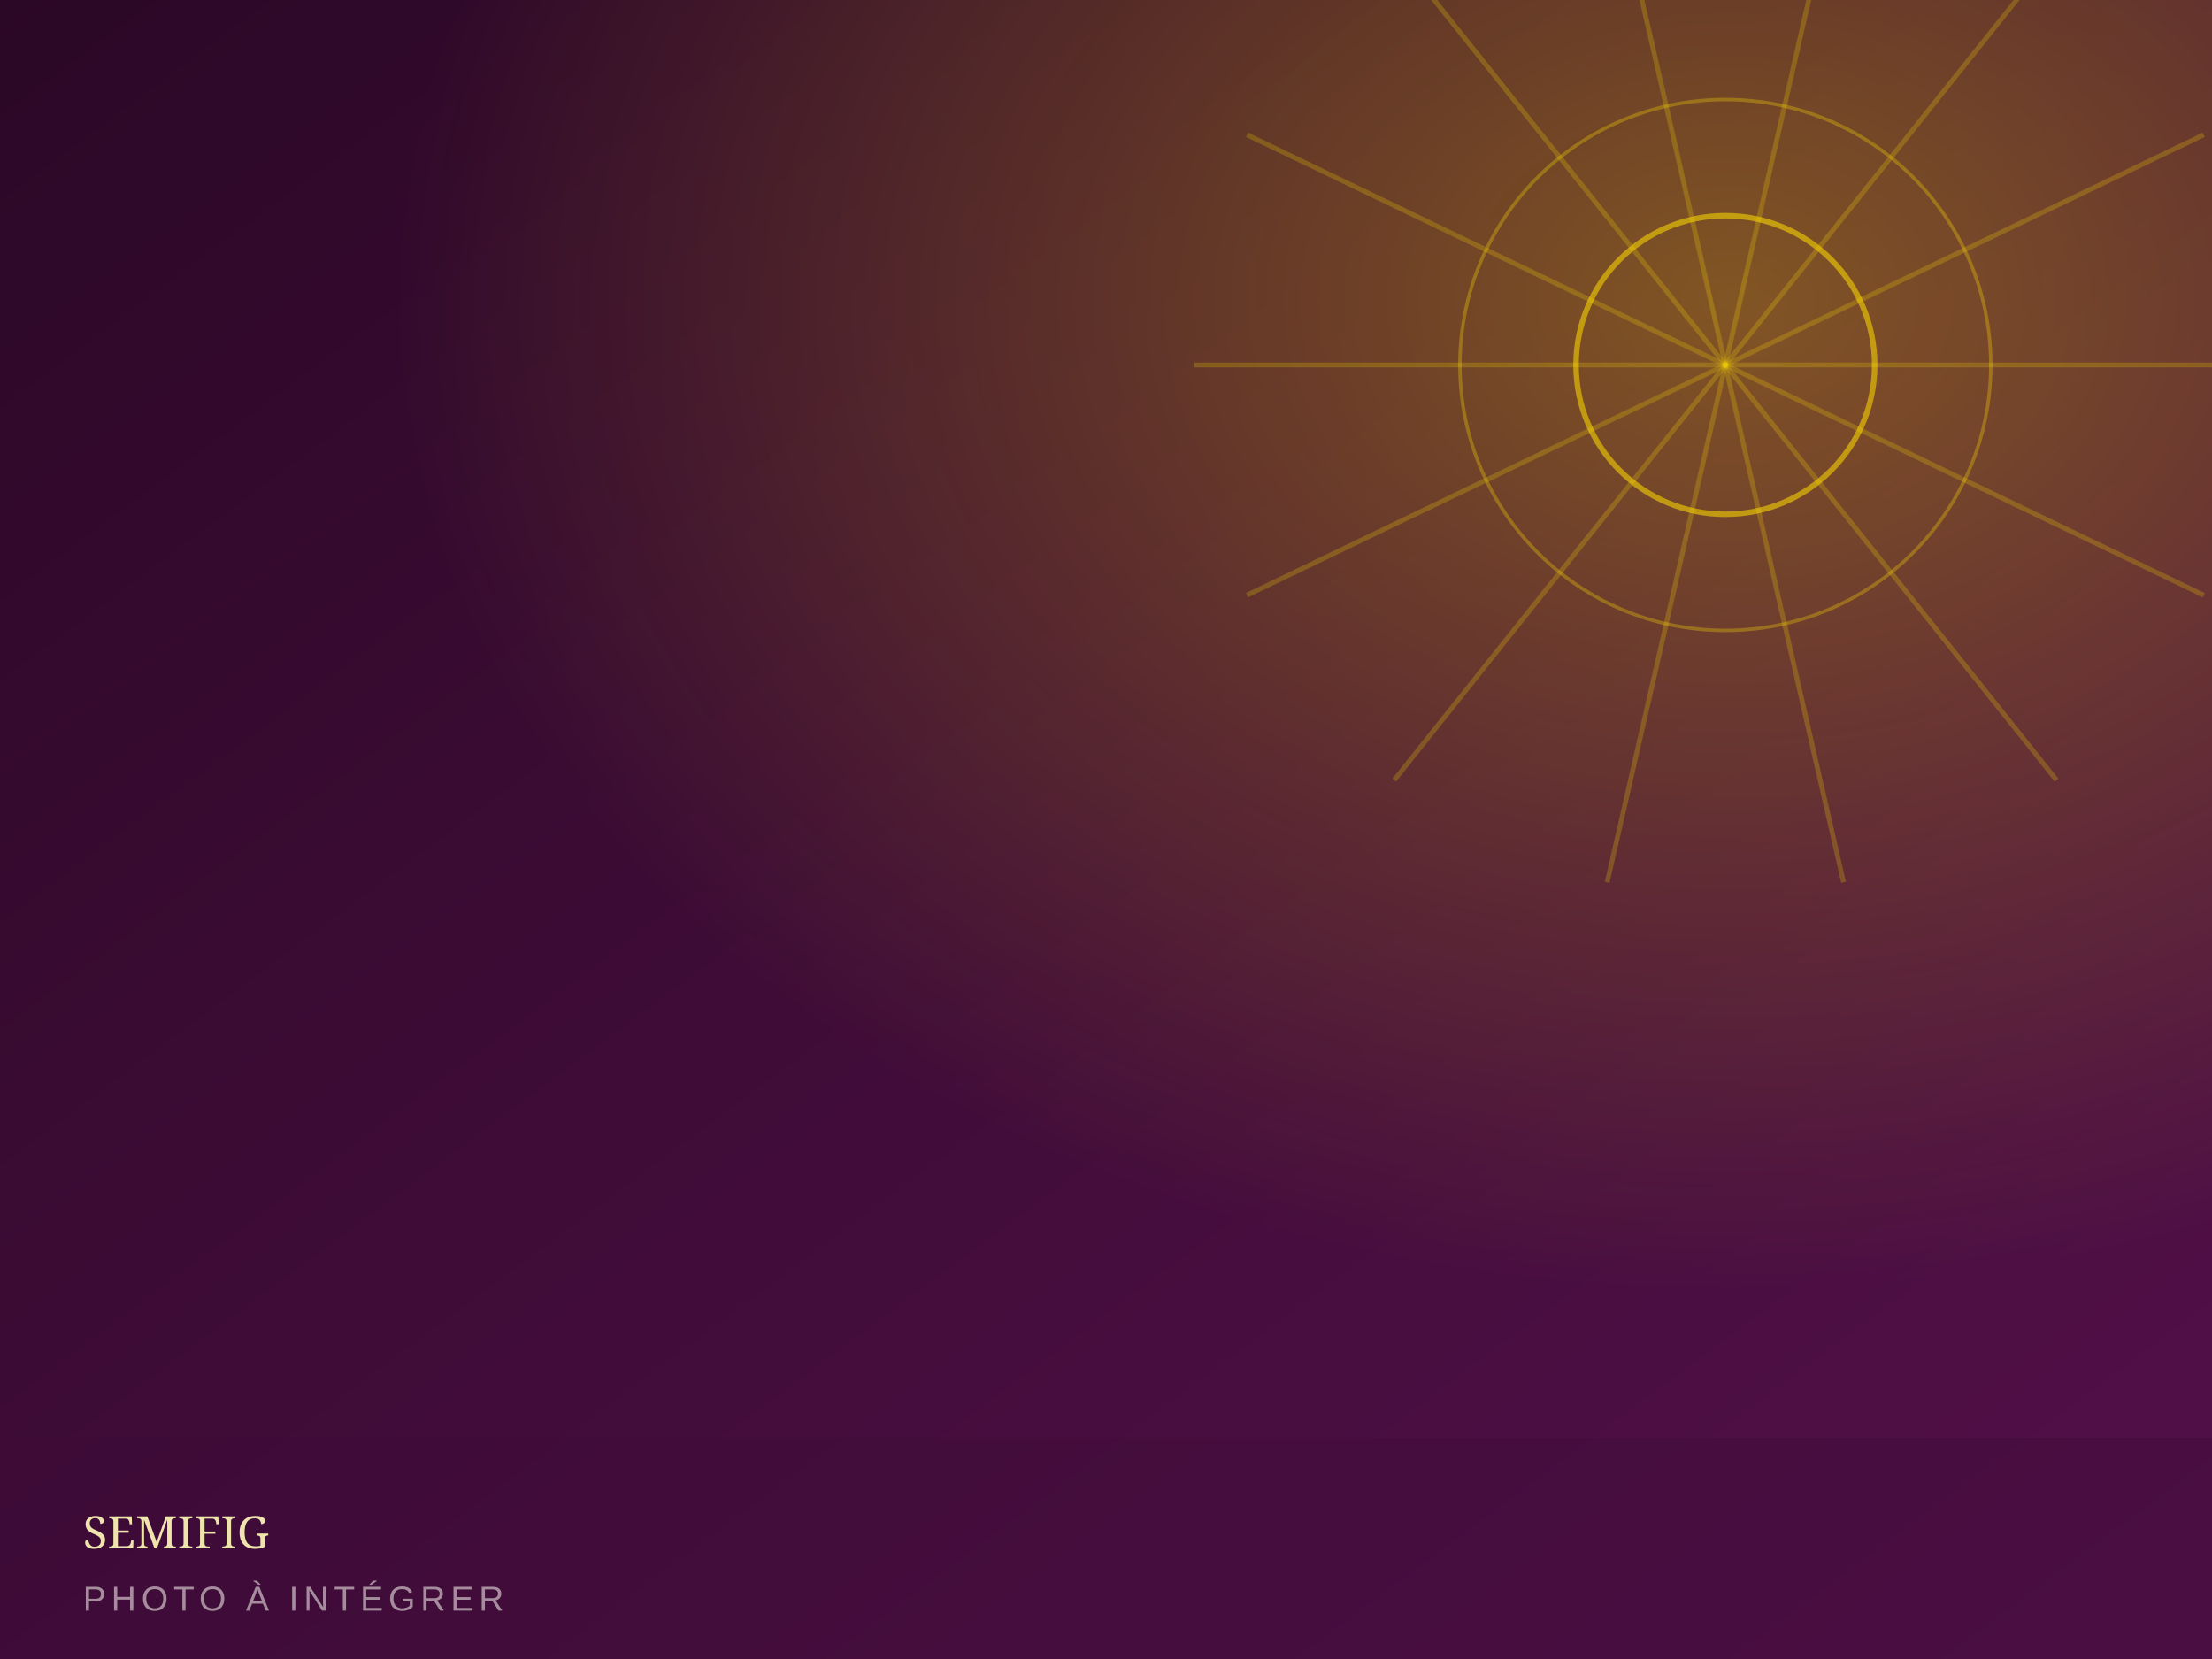
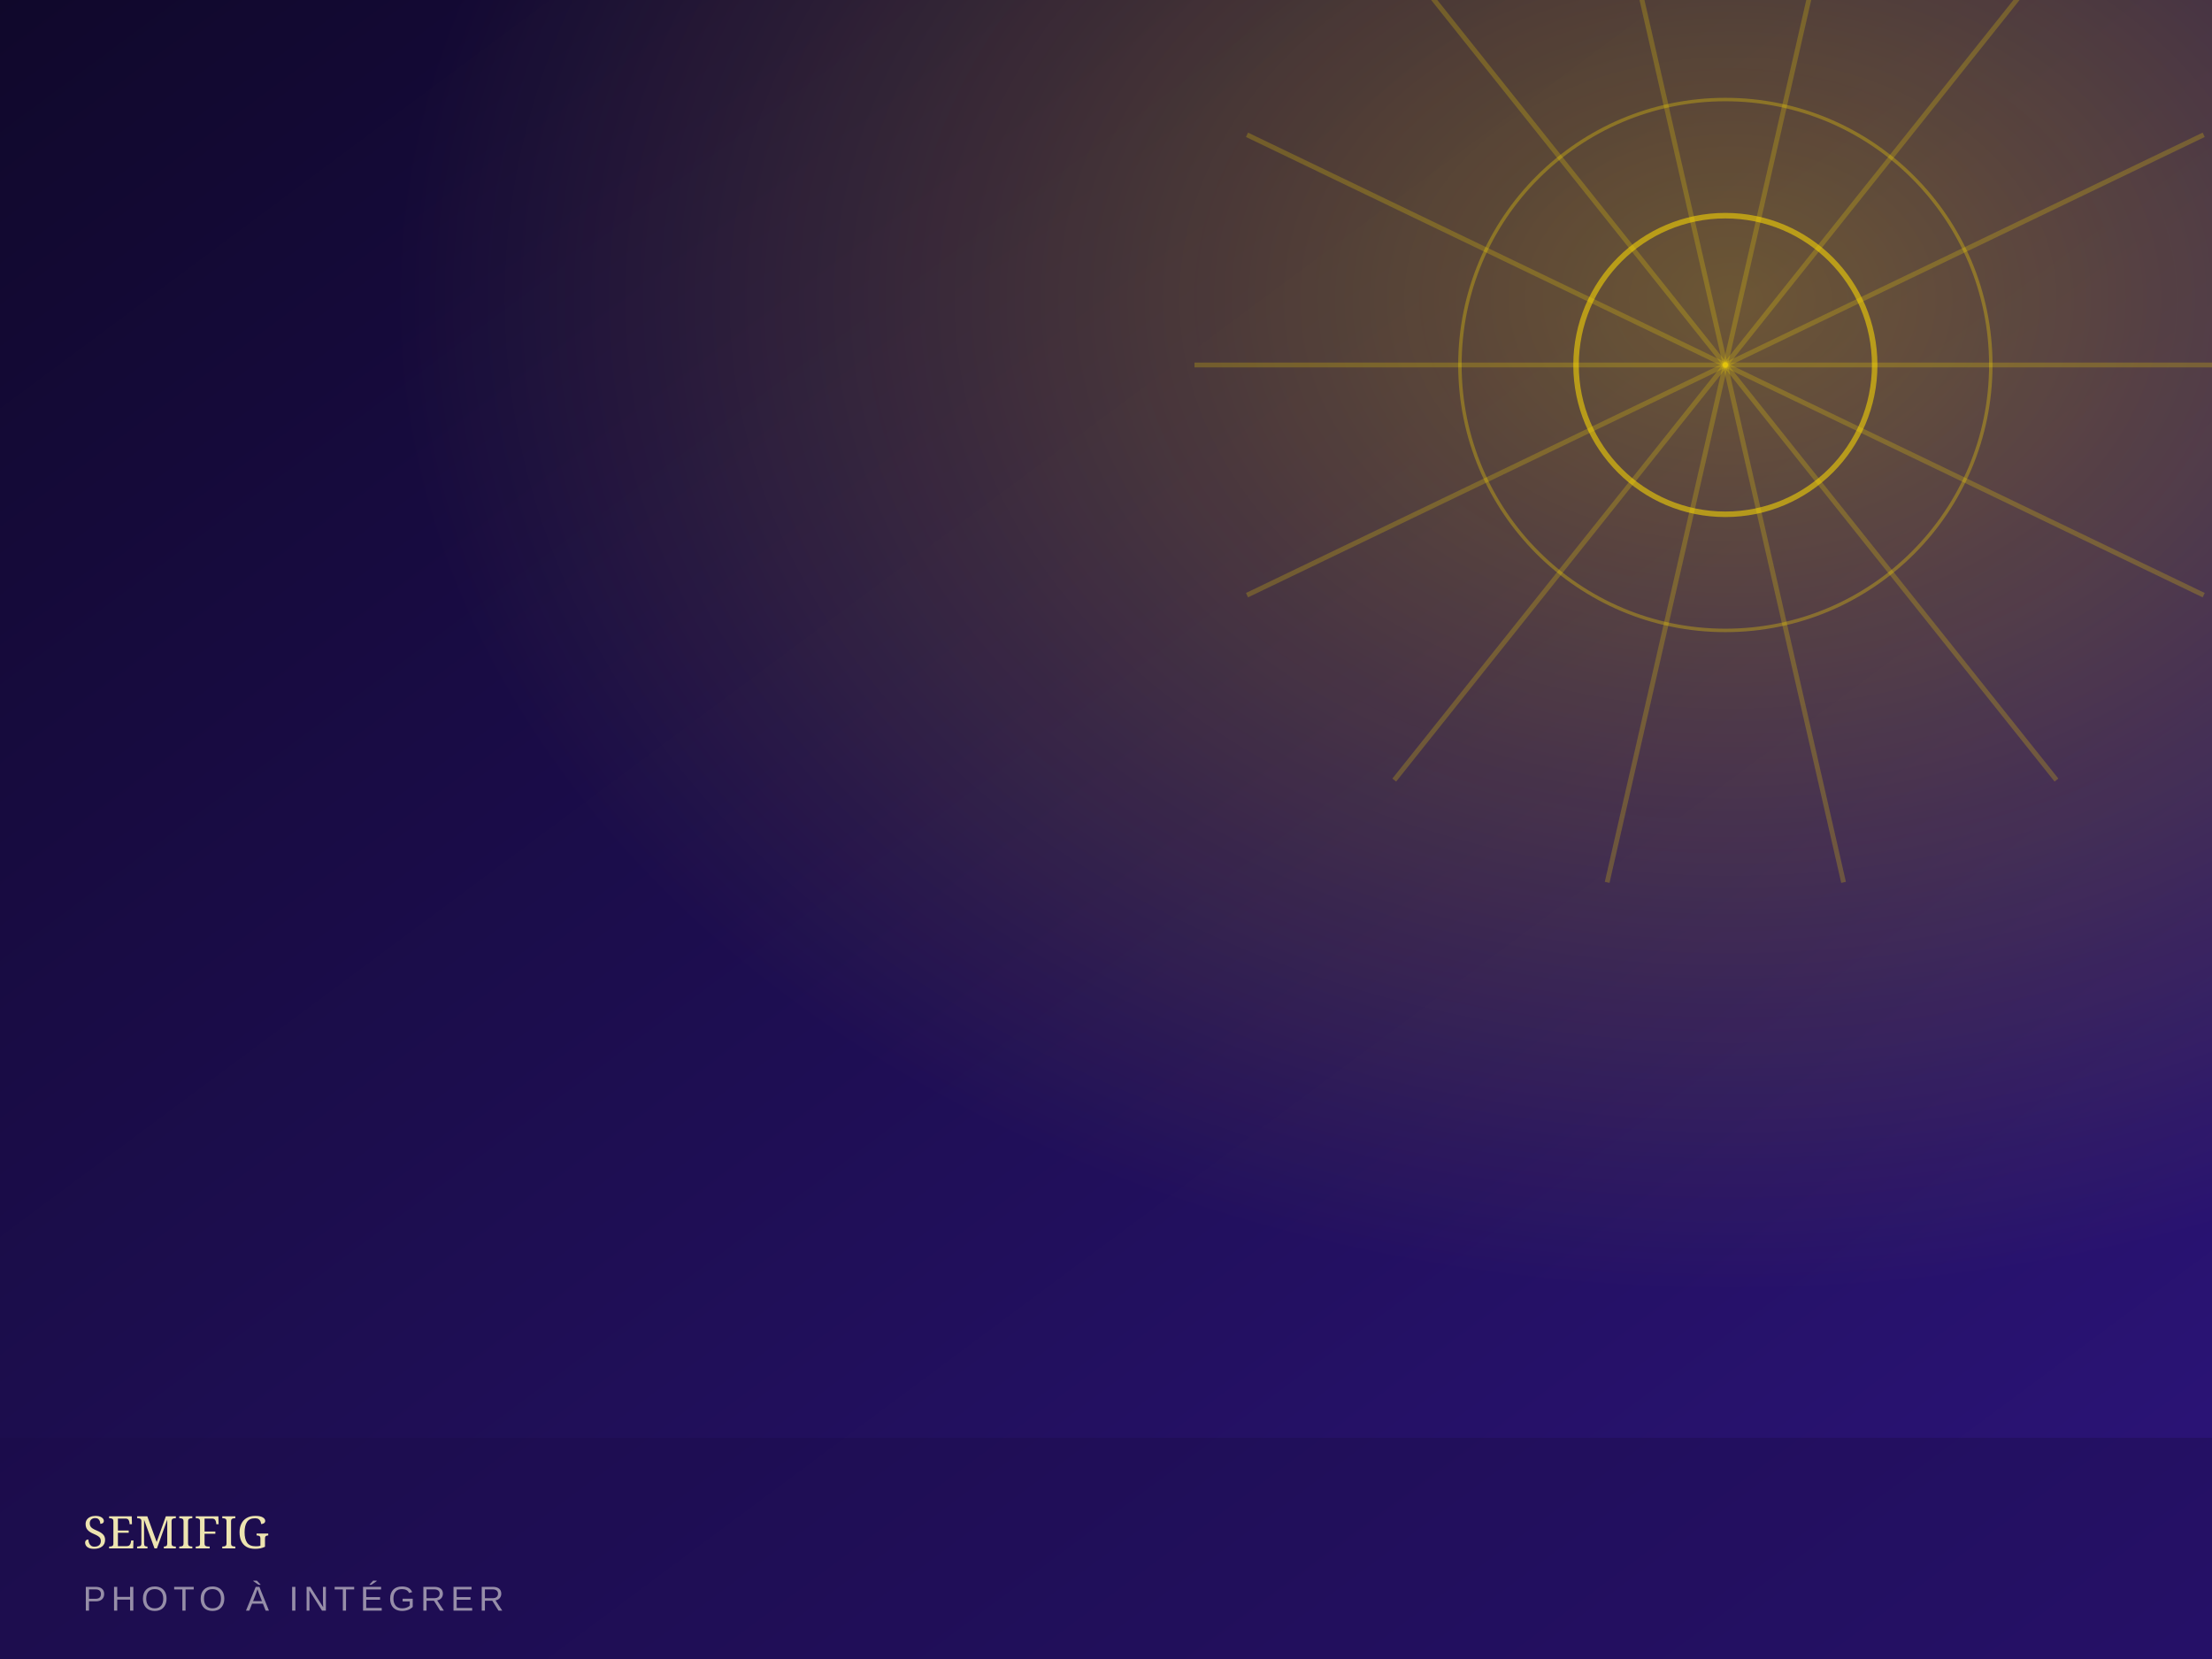
<svg xmlns="http://www.w3.org/2000/svg" viewBox="0 0 640 480" width="640" height="480" role="img" aria-label="SEMIFIG">
  <defs>
    <linearGradient id="g" x1="0%" y1="0%" x2="100%" y2="100%">
-       <stop offset="0%" stop-color="#2B0826" />
-       <stop offset="100%" stop-color="#54104A" />
+       <stop offset="0%" stop-color="#10082B" />
+       <stop offset="100%" stop-color="#2C147B" />
    </linearGradient>
    <radialGradient id="r" cx="78%" cy="18%" r="60%">
      <stop offset="0%" stop-color="#FFDD00" stop-opacity=".35" />
      <stop offset="100%" stop-color="#FFDD00" stop-opacity="0" />
    </radialGradient>
  </defs>
  <rect width="640" height="480" fill="url(#g)" />
  <rect width="640" height="480" fill="url(#r)" />
  <line x1="499.2" y1="105.6" x2="652.8" y2="105.6" stroke="#FFDD00" stroke-width="1.4" opacity="0.22" />
  <line x1="499.2" y1="105.6" x2="637.6" y2="172.2" stroke="#FFDD00" stroke-width="1.4" opacity="0.22" />
  <line x1="499.2" y1="105.6" x2="595.0" y2="225.7" stroke="#FFDD00" stroke-width="1.4" opacity="0.22" />
  <line x1="499.2" y1="105.6" x2="533.4" y2="255.3" stroke="#FFDD00" stroke-width="1.4" opacity="0.22" />
  <line x1="499.2" y1="105.6" x2="465.0" y2="255.3" stroke="#FFDD00" stroke-width="1.4" opacity="0.22" />
  <line x1="499.2" y1="105.6" x2="403.4" y2="225.7" stroke="#FFDD00" stroke-width="1.4" opacity="0.22" />
  <line x1="499.2" y1="105.6" x2="360.8" y2="172.2" stroke="#FFDD00" stroke-width="1.4" opacity="0.22" />
  <line x1="499.2" y1="105.6" x2="345.6" y2="105.6" stroke="#FFDD00" stroke-width="1.4" opacity="0.22" />
  <line x1="499.2" y1="105.6" x2="360.8" y2="39.0" stroke="#FFDD00" stroke-width="1.4" opacity="0.22" />
  <line x1="499.2" y1="105.6" x2="403.4" y2="-14.5" stroke="#FFDD00" stroke-width="1.4" opacity="0.22" />
  <line x1="499.2" y1="105.6" x2="465.0" y2="-44.1" stroke="#FFDD00" stroke-width="1.4" opacity="0.22" />
  <line x1="499.2" y1="105.6" x2="533.4" y2="-44.1" stroke="#FFDD00" stroke-width="1.4" opacity="0.22" />
  <line x1="499.2" y1="105.6" x2="595.0" y2="-14.5" stroke="#FFDD00" stroke-width="1.4" opacity="0.22" />
  <line x1="499.2" y1="105.6" x2="637.6" y2="39.0" stroke="#FFDD00" stroke-width="1.4" opacity="0.22" />
  <circle cx="499.2" cy="105.6" r="43.2" fill="none" stroke="#FFDD00" stroke-width="1.6" opacity=".55" />
  <circle cx="499.2" cy="105.6" r="76.8" fill="none" stroke="#FFDD00" stroke-width="1" opacity=".3" />
-   <rect x="0" y="416" width="640" height="64" fill="#3D0B37" opacity=".38" />
+   <rect x="0" y="416" width="640" height="64" fill="#190B46" opacity=".38" />
  <text x="24" y="448" font-family="Georgia, serif" font-size="13" fill="#FFF6B8" opacity=".92">SEMIFIG</text>
  <text x="24" y="466" font-family="Arial, sans-serif" font-size="10" letter-spacing="1.5" fill="#FAF7F0" opacity=".55">PHOTO À INTÉGRER</text>
</svg>
